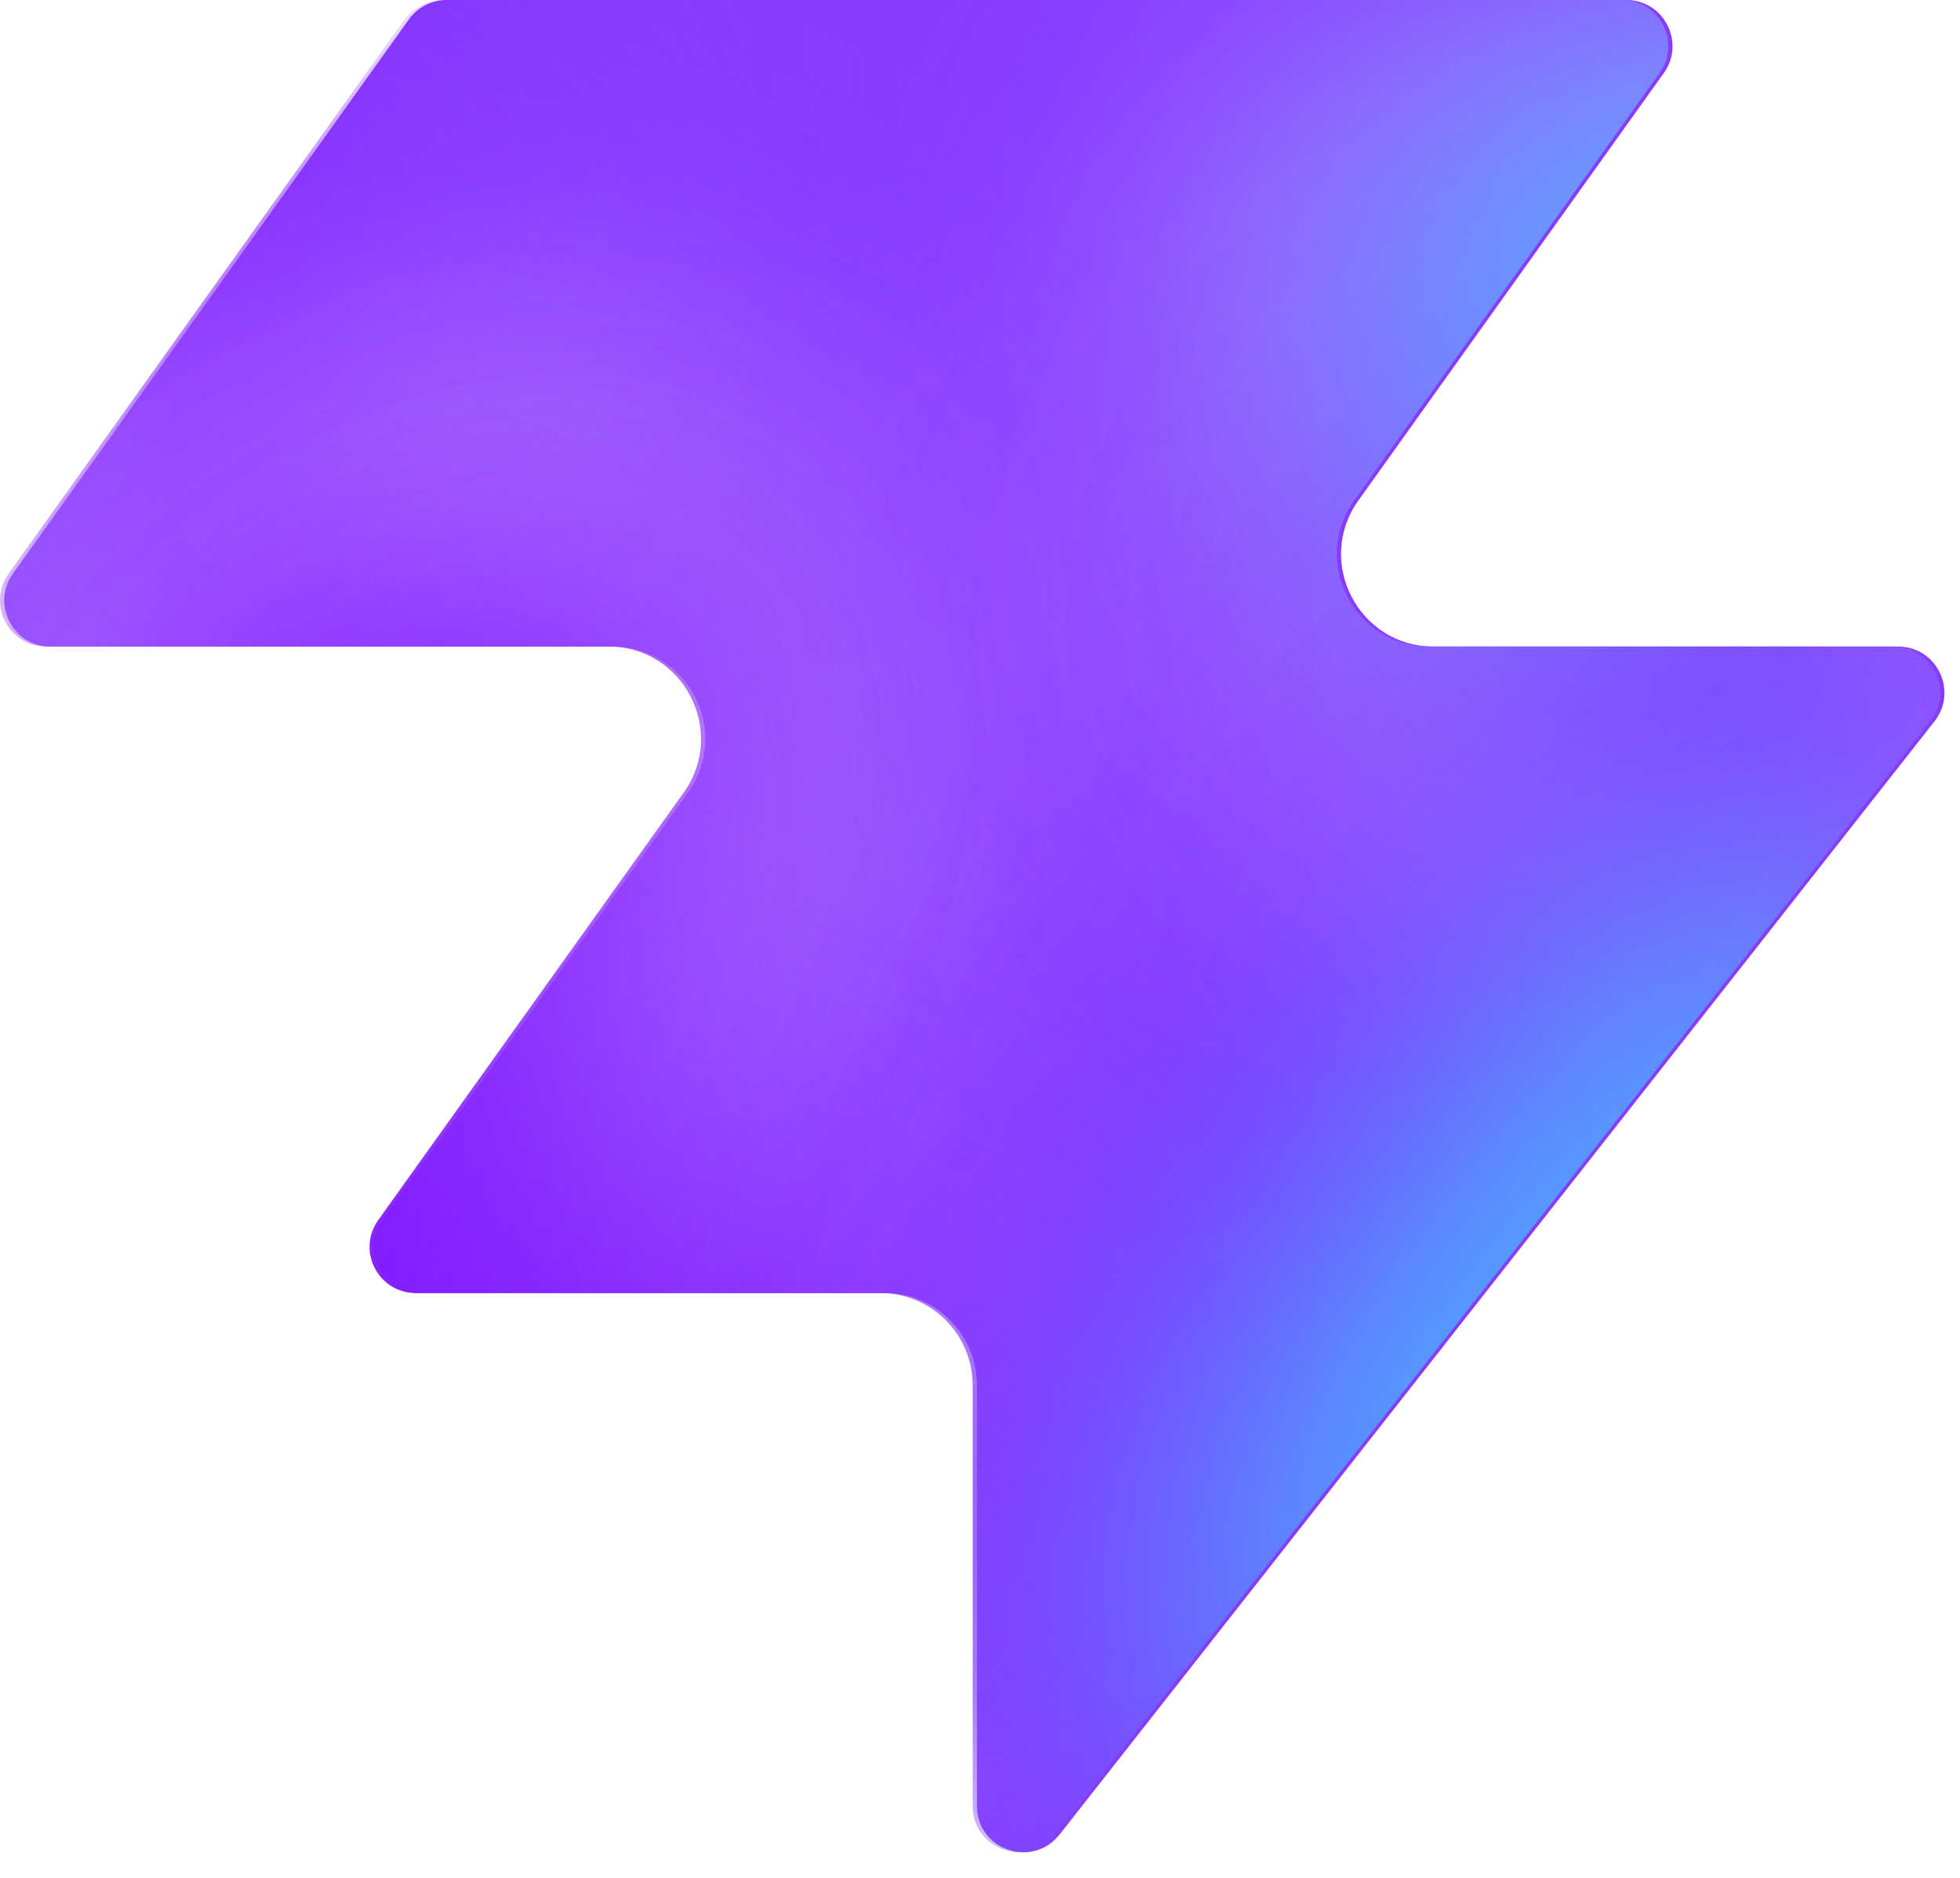
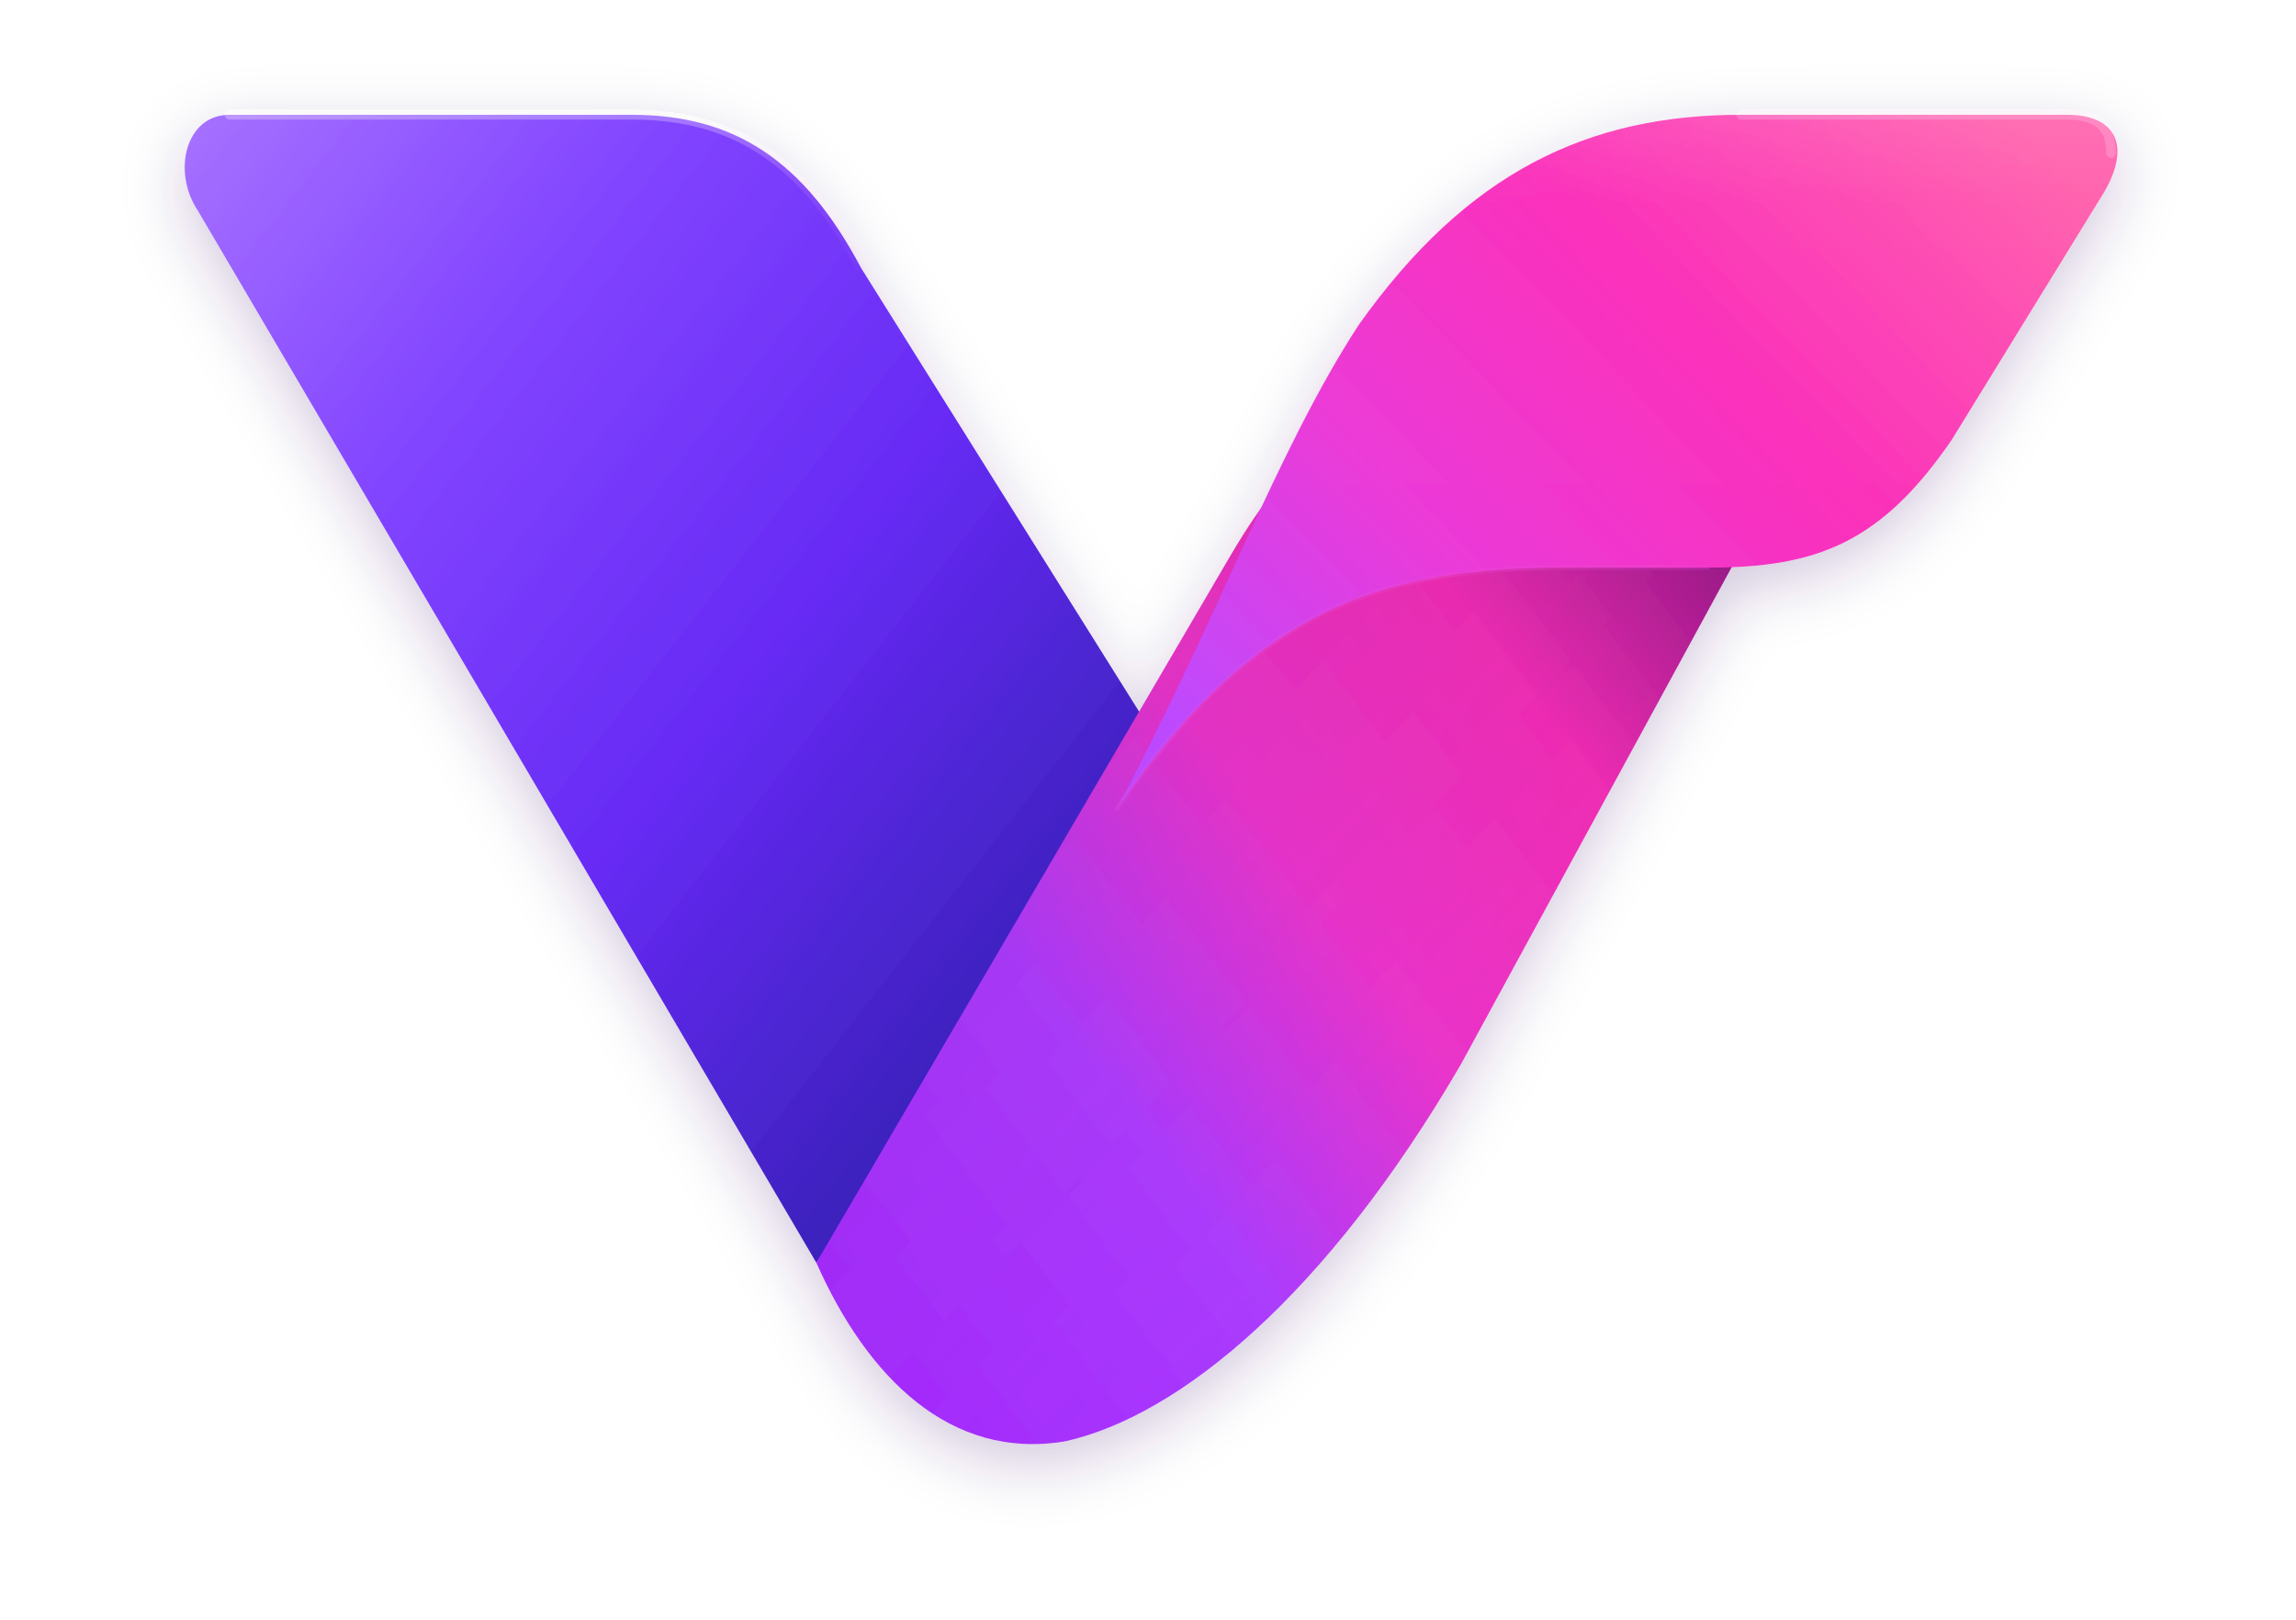
- <svg xmlns="http://www.w3.org/2000/svg" width="48" height="46" fill="none" viewBox="0 0 48 46">
-   <path fill="#863bff" d="M25.946 44.938c-.664.845-2.021.375-2.021-.698V33.937a2.26 2.26 0 0 0-2.262-2.262H10.287c-.92 0-1.456-1.04-.92-1.788l7.48-10.471c1.07-1.497 0-3.578-1.842-3.578H1.237c-.92 0-1.456-1.04-.92-1.788L10.013.474c.214-.297.556-.474.92-.474h28.894c.92 0 1.456 1.04.92 1.788l-7.48 10.471c-1.07 1.498 0 3.579 1.842 3.579h11.377c.943 0 1.473 1.088.89 1.83L25.947 44.94z" style="fill:#863bff;fill:color(display-p3 .525 .23 1);fill-opacity:1" />
-   <mask id="a" width="48" height="46" x="0" y="0" maskUnits="userSpaceOnUse" style="mask-type:alpha">
-     <path fill="#000" d="M25.842 44.938c-.664.844-2.021.375-2.021-.698V33.937a2.26 2.26 0 0 0-2.262-2.262H10.183c-.92 0-1.456-1.04-.92-1.788l7.48-10.471c1.07-1.498 0-3.579-1.842-3.579H1.133c-.92 0-1.456-1.04-.92-1.787L9.91.473c.214-.297.556-.474.92-.474h28.894c.92 0 1.456 1.04.92 1.788l-7.48 10.471c-1.07 1.498 0 3.578 1.842 3.578h11.377c.943 0 1.473 1.088.89 1.832L25.843 44.94z" style="fill:#000;fill-opacity:1" />
-   </mask>
-   <g mask="url(#a)">
-     <g filter="url(#b)">
-       <ellipse cx="5.508" cy="14.704" fill="#ede6ff" rx="5.508" ry="14.704" style="fill:#ede6ff;fill:color(display-p3 .927 .903 1);fill-opacity:1" transform="matrix(.00324 1 1 -.00324 -4.47 31.516)" />
-     </g>
-     <g filter="url(#c)">
-       <ellipse cx="10.399" cy="29.851" fill="#ede6ff" rx="10.399" ry="29.851" style="fill:#ede6ff;fill:color(display-p3 .927 .903 1);fill-opacity:1" transform="matrix(.00324 1 1 -.00324 -39.328 7.883)" />
-     </g>
-     <g filter="url(#d)">
-       <ellipse cx="5.508" cy="30.487" fill="#7e14ff" rx="5.508" ry="30.487" style="fill:#7e14ff;fill:color(display-p3 .492 .077 1);fill-opacity:1" transform="rotate(89.814 -25.913 -14.639)scale(1 -1)" />
-     </g>
-     <g filter="url(#e)">
-       <ellipse cx="5.508" cy="30.599" fill="#7e14ff" rx="5.508" ry="30.599" style="fill:#7e14ff;fill:color(display-p3 .492 .077 1);fill-opacity:1" transform="rotate(89.814 -32.644 -3.334)scale(1 -1)" />
-     </g>
-     <g filter="url(#f)">
-       <ellipse cx="5.508" cy="30.599" fill="#7e14ff" rx="5.508" ry="30.599" style="fill:#7e14ff;fill:color(display-p3 .492 .077 1);fill-opacity:1" transform="matrix(.00324 1 1 -.00324 -34.34 30.47)" />
-     </g>
-     <g filter="url(#g)">
-       <ellipse cx="14.072" cy="22.078" fill="#ede6ff" rx="14.072" ry="22.078" style="fill:#ede6ff;fill:color(display-p3 .927 .903 1);fill-opacity:1" transform="rotate(93.35 24.506 48.493)scale(-1 1)" />
-     </g>
-     <g filter="url(#h)">
-       <ellipse cx="3.47" cy="21.501" fill="#7e14ff" rx="3.47" ry="21.501" style="fill:#7e14ff;fill:color(display-p3 .492 .077 1);fill-opacity:1" transform="rotate(89.009 28.708 47.59)scale(-1 1)" />
-     </g>
-     <g filter="url(#i)">
-       <ellipse cx="3.47" cy="21.501" fill="#7e14ff" rx="3.47" ry="21.501" style="fill:#7e14ff;fill:color(display-p3 .492 .077 1);fill-opacity:1" transform="rotate(89.009 28.708 47.59)scale(-1 1)" />
-     </g>
-     <g filter="url(#j)">
-       <ellipse cx=".387" cy="8.972" fill="#7e14ff" rx="4.407" ry="29.108" style="fill:#7e14ff;fill:color(display-p3 .492 .077 1);fill-opacity:1" transform="rotate(39.51 .387 8.972)" />
-     </g>
-     <g filter="url(#k)">
-       <ellipse cx="47.523" cy="-6.092" fill="#7e14ff" rx="4.407" ry="29.108" style="fill:#7e14ff;fill:color(display-p3 .492 .077 1);fill-opacity:1" transform="rotate(37.892 47.523 -6.092)" />
-     </g>
-     <g filter="url(#l)">
-       <ellipse cx="41.412" cy="6.333" fill="#47bfff" rx="5.971" ry="9.665" style="fill:#47bfff;fill:color(display-p3 .28 .748 1);fill-opacity:1" transform="rotate(37.892 41.412 6.333)" />
-     </g>
-     <g filter="url(#m)">
-       <ellipse cx="-1.879" cy="38.332" fill="#7e14ff" rx="4.407" ry="29.108" style="fill:#7e14ff;fill:color(display-p3 .492 .077 1);fill-opacity:1" transform="rotate(37.892 -1.88 38.332)" />
-     </g>
-     <g filter="url(#n)">
-       <ellipse cx="-1.879" cy="38.332" fill="#7e14ff" rx="4.407" ry="29.108" style="fill:#7e14ff;fill:color(display-p3 .492 .077 1);fill-opacity:1" transform="rotate(37.892 -1.88 38.332)" />
-     </g>
-     <g filter="url(#o)">
-       <ellipse cx="35.651" cy="29.907" fill="#7e14ff" rx="4.407" ry="29.108" style="fill:#7e14ff;fill:color(display-p3 .492 .077 1);fill-opacity:1" transform="rotate(37.892 35.651 29.907)" />
-     </g>
-     <g filter="url(#p)">
-       <ellipse cx="38.418" cy="32.4" fill="#47bfff" rx="5.971" ry="15.297" style="fill:#47bfff;fill:color(display-p3 .28 .748 1);fill-opacity:1" transform="rotate(37.892 38.418 32.4)" />
+ <svg xmlns="http://www.w3.org/2000/svg" role="img" aria-label="VYBE — folded ribbon V mark" width="360" height="254" viewBox="0 0 360 254" fill="none">
+   <defs>
+     <linearGradient id="leftRibbon" x1="-2%" y1="0%" x2="105%" y2="100%">
+       <stop offset="0%" stop-color="#A873FF" />
+       <stop offset="26%" stop-color="#8245FF" />
+       <stop offset="53%" stop-color="#662AF4" />
+       <stop offset="84%" stop-color="#3421B3" />
+       <stop offset="100%" stop-color="#130F59" />
+     </linearGradient>
+     <linearGradient id="frontRibbon" x1="3%" y1="85%" x2="99%" y2="8%">
+       <stop offset="0%" stop-color="#A52EFF" />
+       <stop offset="25%" stop-color="#AC3DFF" />
+       <stop offset="47%" stop-color="#ED35CA" />
+       <stop offset="69%" stop-color="#F22EB3" />
+       <stop offset="100%" stop-color="#5E0C65" />
+     </linearGradient>
+     <linearGradient id="frontUnderside" x1="0%" y1="0%" x2="100%" y2="100%">
+       <stop offset="0%" stop-color="#3E125E" stop-opacity=".55" />
+       <stop offset="75%" stop-color="#A01AC4" stop-opacity=".02" />
+     </linearGradient>
+     <linearGradient id="topFlap" x1="0%" y1="80%" x2="99%" y2="14%">
+       <stop offset="0%" stop-color="#BD49FF" />
+       <stop offset="31%" stop-color="#EB39D8" />
+       <stop offset="63%" stop-color="#FB2FBA" />
+       <stop offset="100%" stop-color="#FF62AD" />
+     </linearGradient>
+     <linearGradient id="topHighlights" x1="0%" y1="0%" x2="0%" y2="100%">
+       <stop offset="0%" stop-color="#FFFFFF" stop-opacity=".32" />
+       <stop offset="13%" stop-color="#FFFFFF" stop-opacity=".04" />
+       <stop offset="100%" stop-color="#FFFFFF" stop-opacity="0" />
+     </linearGradient>
+     <linearGradient id="edgeHighlight" x1="0%" y1="0%" x2="0%" y2="100%">
+       <stop offset="0%" stop-color="#FFFFFF" stop-opacity=".45" />
+       <stop offset="60%" stop-color="#FFBBF7" stop-opacity=".13" />
+       <stop offset="100%" stop-color="#C481FF" stop-opacity=".10" />
+     </linearGradient>
+     <radialGradient id="backdrop" cx="45%" cy="0%" r="95%">
+       <stop offset="0%" stop-color="#20102F" />
+       <stop offset="49%" stop-color="#0F0C1E" />
+       <stop offset="100%" stop-color="#0B0D12" />
+     </radialGradient>
+     <filter id="iconShadow" x="-25%" y="-25%" width="160%" height="165%" color-interpolation-filters="sRGB">
+       <feDropShadow dx="0" dy="3" stdDeviation="5" flood-color="#3F0760" flood-opacity="0.22" />
+     </filter>
+     <filter id="appHalo" x="-65%" y="-65%" width="230%" height="230%" color-interpolation-filters="sRGB">
+       <feGaussianBlur stdDeviation="19" />
+     </filter>
+   </defs>
+   <g transform="translate(22 12)">
+     <g id="vybe-3d-v" filter="url(#iconShadow)">
+       <path id="left-arm" d="M 14 6 H 77 C 93 6 104 13 113 30 L 160 105 L 106 186 L 9 21 C 5 15 7 6 14 6 Z" fill="url(#leftRibbon)" />
+       <path id="left-edge-shine" d="M 14 6 H 77 C 93 6 104 13 113 30" fill="none" stroke="url(#edgeHighlight)" stroke-width="1.5" stroke-linecap="round" opacity=".64" />
+       <path id="lower-ribbon" d="M 106 186 L 171 75 C 181 58 191 50 212 43 L 268 43 L 207 155 C 186 191 163 210 145 214 C 127 217 114 204 106 186 Z" fill="url(#frontRibbon)" />
+       <path id="lower-subtle-shade" d="M 106 186 L 171 75 C 181 58 191 50 212 43 L 268 43 L 207 155 C 186 191 163 210 145 214 C 127 217 114 204 106 186 Z" fill="url(#frontUnderside)" opacity=".32" />
+       <path id="folded-tip" d="M 153 115 C 169 85 178 59 191 39 C 208 15 227 6 251 6 H 302 C 310 6 312 11 308 18 L 284 57 C 273 73 263 77 246 77 H 224 C 195 77 175 83 153 115 Z" fill="url(#topFlap)" />
+       <path id="flap-gloss" d="M 153 115 C 169 85 178 59 191 39 C 208 15 227 6 251 6 H 302 C 310 6 312 11 308 18 L 284 57 C 273 73 263 77 246 77 H 224 C 195 77 175 83 153 115 Z" fill="url(#topHighlights)" opacity=".26" />
+       <path id="flap-top-specular" d="M 251 6 H 302 C 307 6 309 8 309 12" fill="none" stroke="#FFE8F8" stroke-opacity=".22" stroke-width="1.5" stroke-linecap="round" />
+       <path id="fold-seam" d="M 153 115 C 175 83 195 77 224 77 H 246" fill="none" stroke="#E954D9" stroke-opacity=".22" stroke-width=".75" />
    </g>
  </g>
-   <defs>
-     <filter id="b" width="60.045" height="41.654" x="-19.77" y="16.149" color-interpolation-filters="sRGB" filterUnits="userSpaceOnUse">
-       <feFlood flood-opacity="0" result="BackgroundImageFix" />
-       <feBlend in="SourceGraphic" in2="BackgroundImageFix" result="shape" />
-       <feGaussianBlur result="effect1_foregroundBlur_2002_17158" stdDeviation="7.659" />
-     </filter>
-     <filter id="c" width="90.34" height="51.437" x="-54.613" y="-7.533" color-interpolation-filters="sRGB" filterUnits="userSpaceOnUse">
-       <feFlood flood-opacity="0" result="BackgroundImageFix" />
-       <feBlend in="SourceGraphic" in2="BackgroundImageFix" result="shape" />
-       <feGaussianBlur result="effect1_foregroundBlur_2002_17158" stdDeviation="7.659" />
-     </filter>
-     <filter id="d" width="79.355" height="29.4" x="-49.64" y="2.03" color-interpolation-filters="sRGB" filterUnits="userSpaceOnUse">
-       <feFlood flood-opacity="0" result="BackgroundImageFix" />
-       <feBlend in="SourceGraphic" in2="BackgroundImageFix" result="shape" />
-       <feGaussianBlur result="effect1_foregroundBlur_2002_17158" stdDeviation="4.596" />
-     </filter>
-     <filter id="e" width="79.579" height="29.4" x="-45.045" y="20.029" color-interpolation-filters="sRGB" filterUnits="userSpaceOnUse">
-       <feFlood flood-opacity="0" result="BackgroundImageFix" />
-       <feBlend in="SourceGraphic" in2="BackgroundImageFix" result="shape" />
-       <feGaussianBlur result="effect1_foregroundBlur_2002_17158" stdDeviation="4.596" />
-     </filter>
-     <filter id="f" width="79.579" height="29.4" x="-43.513" y="21.178" color-interpolation-filters="sRGB" filterUnits="userSpaceOnUse">
-       <feFlood flood-opacity="0" result="BackgroundImageFix" />
-       <feBlend in="SourceGraphic" in2="BackgroundImageFix" result="shape" />
-       <feGaussianBlur result="effect1_foregroundBlur_2002_17158" stdDeviation="4.596" />
-     </filter>
-     <filter id="g" width="74.749" height="58.852" x="15.756" y="-17.901" color-interpolation-filters="sRGB" filterUnits="userSpaceOnUse">
-       <feFlood flood-opacity="0" result="BackgroundImageFix" />
-       <feBlend in="SourceGraphic" in2="BackgroundImageFix" result="shape" />
-       <feGaussianBlur result="effect1_foregroundBlur_2002_17158" stdDeviation="7.659" />
-     </filter>
-     <filter id="h" width="61.377" height="25.362" x="23.548" y="2.284" color-interpolation-filters="sRGB" filterUnits="userSpaceOnUse">
-       <feFlood flood-opacity="0" result="BackgroundImageFix" />
-       <feBlend in="SourceGraphic" in2="BackgroundImageFix" result="shape" />
-       <feGaussianBlur result="effect1_foregroundBlur_2002_17158" stdDeviation="4.596" />
-     </filter>
-     <filter id="i" width="61.377" height="25.362" x="23.548" y="2.284" color-interpolation-filters="sRGB" filterUnits="userSpaceOnUse">
-       <feFlood flood-opacity="0" result="BackgroundImageFix" />
-       <feBlend in="SourceGraphic" in2="BackgroundImageFix" result="shape" />
-       <feGaussianBlur result="effect1_foregroundBlur_2002_17158" stdDeviation="4.596" />
-     </filter>
-     <filter id="j" width="56.045" height="63.649" x="-27.636" y="-22.853" color-interpolation-filters="sRGB" filterUnits="userSpaceOnUse">
-       <feFlood flood-opacity="0" result="BackgroundImageFix" />
-       <feBlend in="SourceGraphic" in2="BackgroundImageFix" result="shape" />
-       <feGaussianBlur result="effect1_foregroundBlur_2002_17158" stdDeviation="4.596" />
-     </filter>
-     <filter id="k" width="54.814" height="64.646" x="20.116" y="-38.415" color-interpolation-filters="sRGB" filterUnits="userSpaceOnUse">
-       <feFlood flood-opacity="0" result="BackgroundImageFix" />
-       <feBlend in="SourceGraphic" in2="BackgroundImageFix" result="shape" />
-       <feGaussianBlur result="effect1_foregroundBlur_2002_17158" stdDeviation="4.596" />
-     </filter>
-     <filter id="l" width="33.541" height="35.313" x="24.641" y="-11.323" color-interpolation-filters="sRGB" filterUnits="userSpaceOnUse">
-       <feFlood flood-opacity="0" result="BackgroundImageFix" />
-       <feBlend in="SourceGraphic" in2="BackgroundImageFix" result="shape" />
-       <feGaussianBlur result="effect1_foregroundBlur_2002_17158" stdDeviation="4.596" />
-     </filter>
-     <filter id="m" width="54.814" height="64.646" x="-29.286" y="6.009" color-interpolation-filters="sRGB" filterUnits="userSpaceOnUse">
-       <feFlood flood-opacity="0" result="BackgroundImageFix" />
-       <feBlend in="SourceGraphic" in2="BackgroundImageFix" result="shape" />
-       <feGaussianBlur result="effect1_foregroundBlur_2002_17158" stdDeviation="4.596" />
-     </filter>
-     <filter id="n" width="54.814" height="64.646" x="-29.286" y="6.009" color-interpolation-filters="sRGB" filterUnits="userSpaceOnUse">
-       <feFlood flood-opacity="0" result="BackgroundImageFix" />
-       <feBlend in="SourceGraphic" in2="BackgroundImageFix" result="shape" />
-       <feGaussianBlur result="effect1_foregroundBlur_2002_17158" stdDeviation="4.596" />
-     </filter>
-     <filter id="o" width="54.814" height="64.646" x="8.244" y="-2.416" color-interpolation-filters="sRGB" filterUnits="userSpaceOnUse">
-       <feFlood flood-opacity="0" result="BackgroundImageFix" />
-       <feBlend in="SourceGraphic" in2="BackgroundImageFix" result="shape" />
-       <feGaussianBlur result="effect1_foregroundBlur_2002_17158" stdDeviation="4.596" />
-     </filter>
-     <filter id="p" width="39.409" height="43.623" x="18.713" y="10.588" color-interpolation-filters="sRGB" filterUnits="userSpaceOnUse">
-       <feFlood flood-opacity="0" result="BackgroundImageFix" />
-       <feBlend in="SourceGraphic" in2="BackgroundImageFix" result="shape" />
-       <feGaussianBlur result="effect1_foregroundBlur_2002_17158" stdDeviation="4.596" />
-     </filter>
-   </defs>
</svg>
